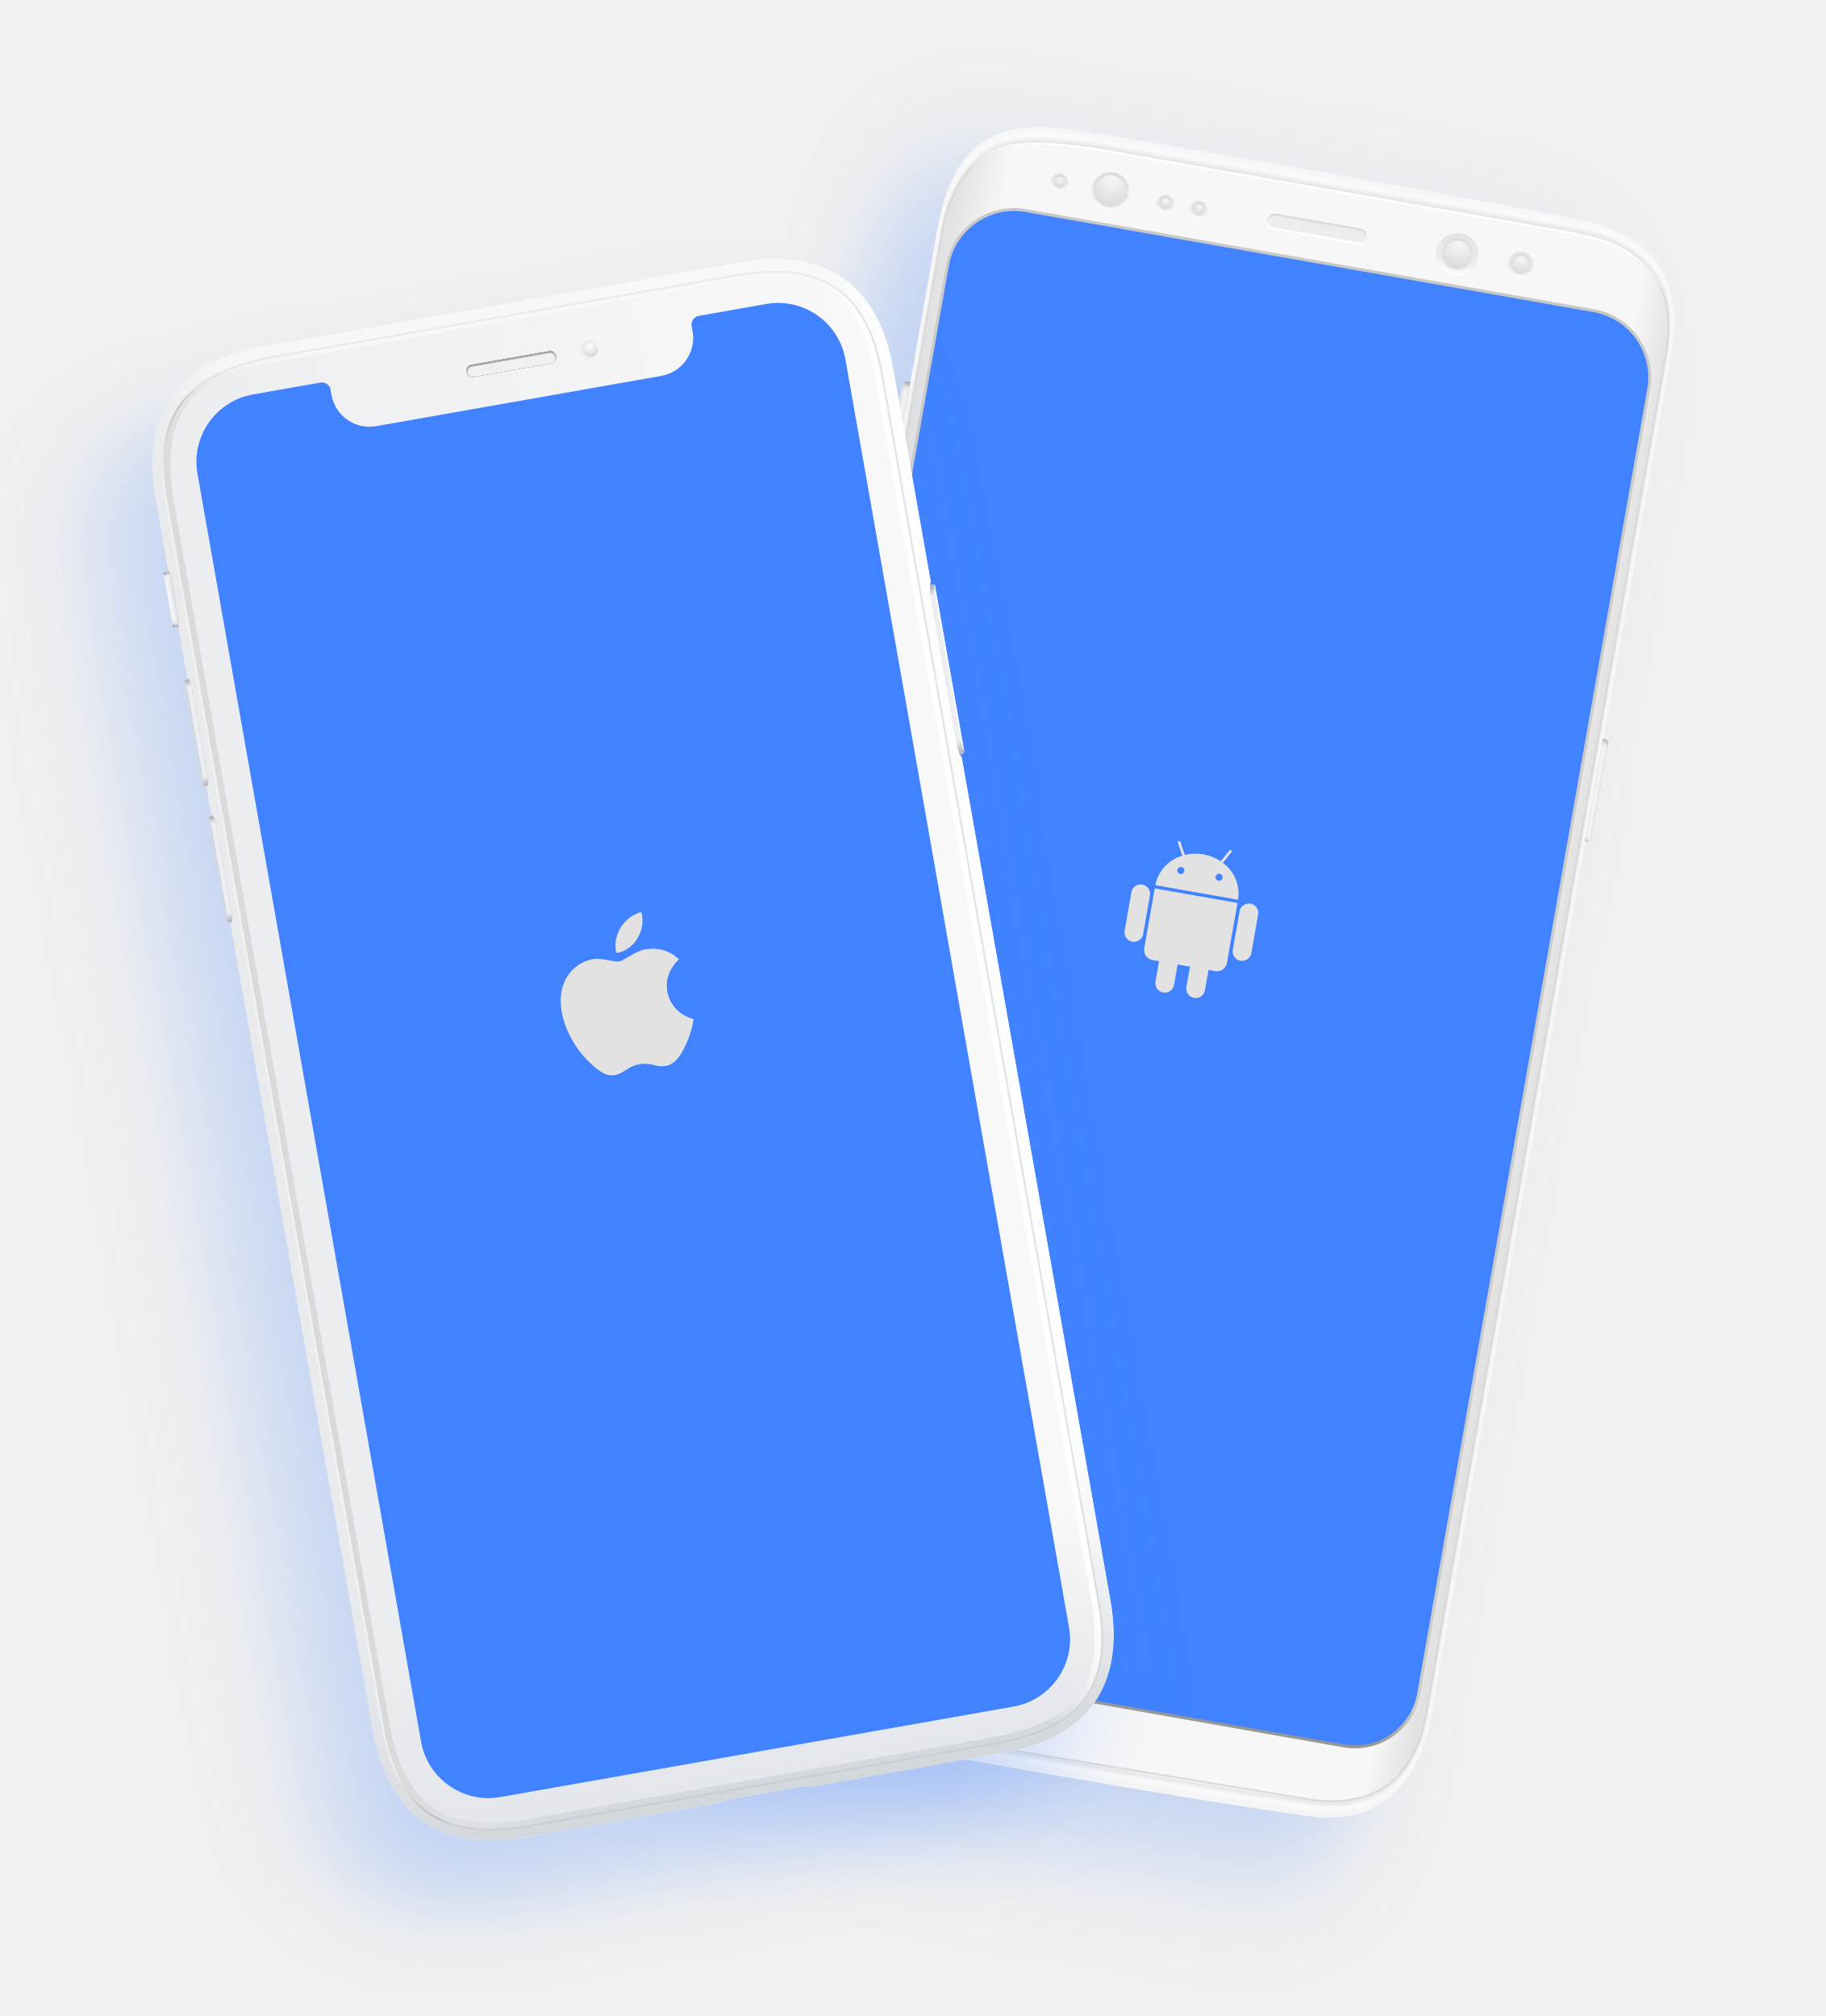
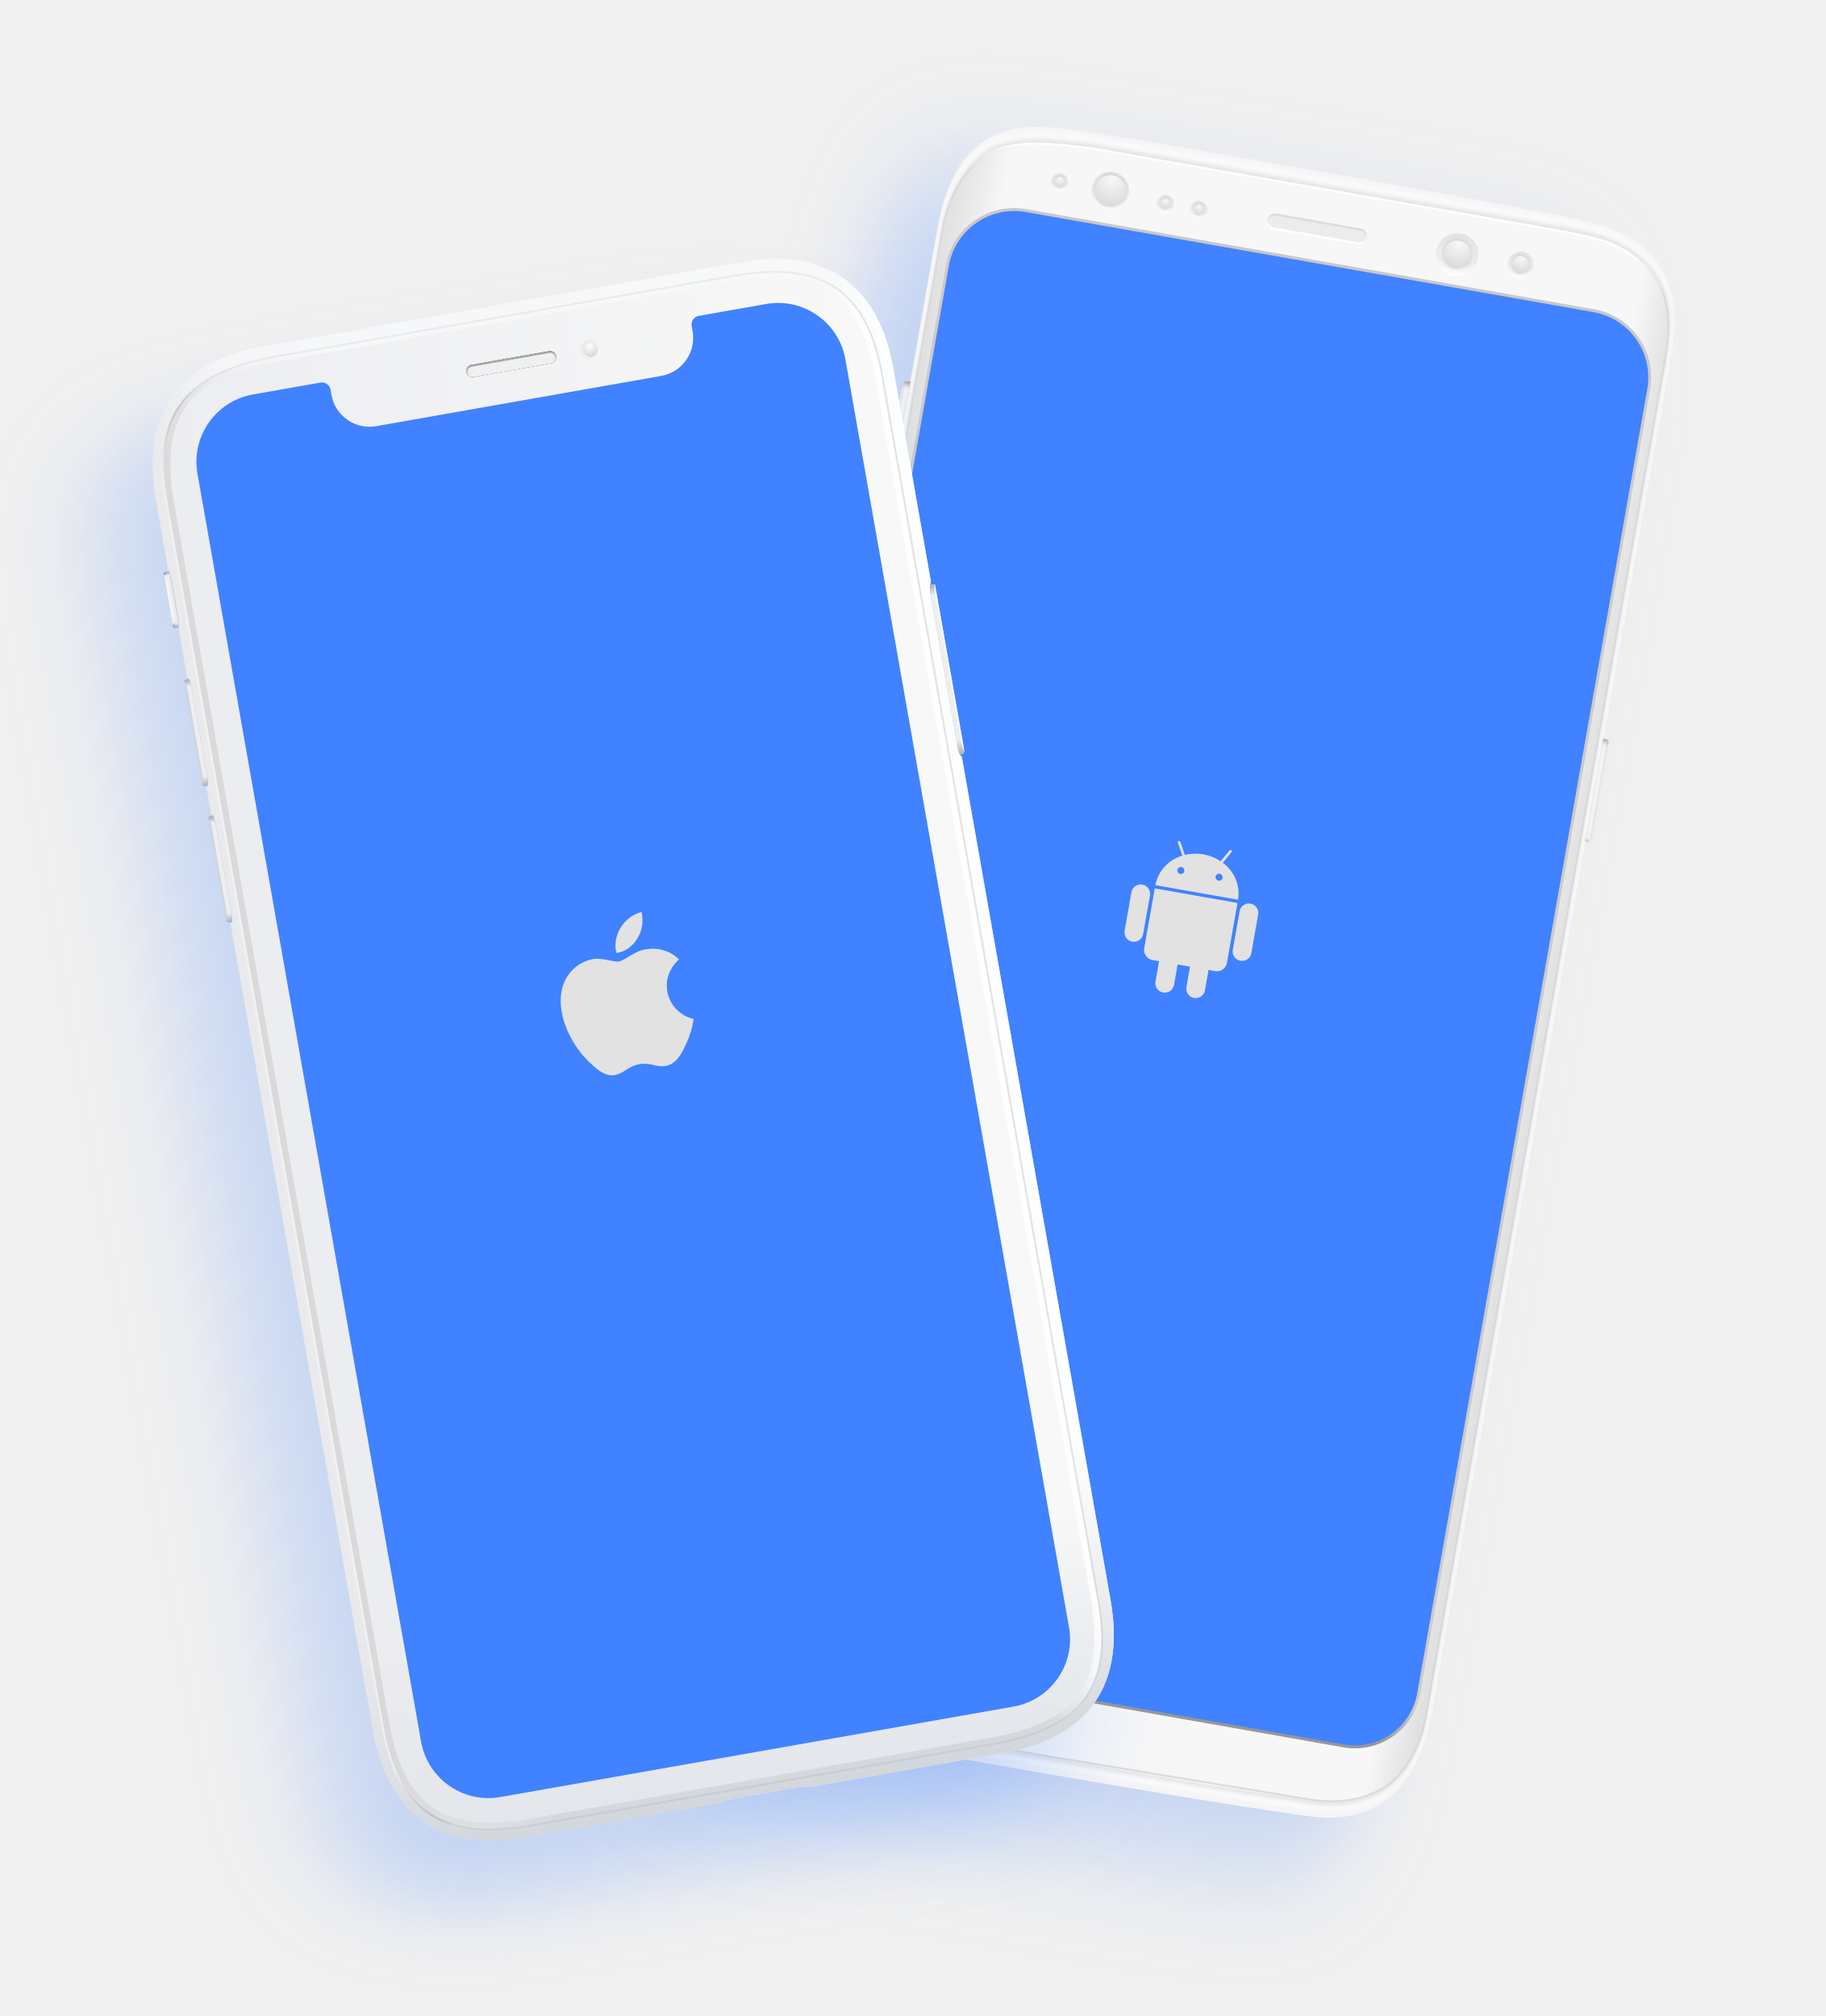
<svg xmlns="http://www.w3.org/2000/svg" xmlns:xlink="http://www.w3.org/1999/xlink" width="468" height="517">
-   <style>.B{fill:#000}.C{fill:#fff}.D{mask:url(#AI)}.E{mask:url(#AM)}.F{fill:#f5f5f5}.G{fill-rule:nonzero}.H{fill-opacity:.5}.I{fill:#f0f0f0}.J{stroke-width:.5}.K{fill:url(#Z)}.L{fill:url(#b)}.M{stroke-linejoin:square}</style>
+   <style>.B{fill:#000}.C{fill:#fff}.D{fill:#f5f5f5}.E{fill-rule:nonzero}.F{fill-opacity:.5}.G{fill:#f0f0f0}.H{stroke-width:.5}.I{fill:url(#Z)}.J{fill:url(#b)}.K{stroke-linejoin:square}</style>
  <defs>
-     <path d="M164.805.755c19.696.702 28.032 11.702 28.032 30.21l-.001 99.737.38.001c.668 0 1.137.563 1.137 1.13v24.56c0 .675-.55 1.13-1.137 1.13h-.38l.001 227.596c0 18.883-9.095 30.015-25.76 30.8-23.854 1.11-116.47 1.52-139.803.176-16.284-.938-25.38-11.324-25.38-28.322v-206.82h-.757c-.522 0-1.137-.372-1.137-1.13v-24.56c0-.717.596-1.13 1.137-1.13h.757V129.57h-.757c-.418 0-1.137-.323-1.137-1.135V72.53c0-.723.624-1.135 1.137-1.135h.757V31.72C1.894 9.06 12.504 1.435 28.41.755c23.36-.998 113.776-.806 136.394 0z" id="A" />
-     <filter x="-30.9%" y="-7.2%" width="146.3%" height="121.6%" id="B">
+     <path d="M8.894 37.72c0-22.66 10.61-30.287 26.517-30.966 23.36-.998 113.776-.806 136.394 0 19.696.702 28.032 11.702 28.032 30.21V391.12c0 18.883-9.095 30.015-25.76 30.8-23.854 1.11-116.47 1.52-139.803.176-16.284-.938-25.38-11.324-25.38-28.322V37.72z" id="A" />
+     <filter x="-31.4%" y="-7.2%" width="147.1%" height="121.6%" id="B">
      <feOffset dx="-15" dy="15" in="SourceAlpha" />
      <feGaussianBlur stdDeviation="12.5" />
      <feColorMatrix values="0 0 0 0 0.251 0 0 0 0 0.51 0 0 0 0 1 0 0 0 0.25 0" />
    </filter>
    <linearGradient x1="50%" y1="100%" x2="50%" y2="0%" id="C">
      <stop stop-opacity=".3" offset="0%" />
      <stop stop-opacity=".2" offset="1.952%" />
      <stop stop-opacity="0" offset="4.409%" />
      <stop stop-color="#939393" stop-opacity="0" offset="96.307%" />
      <stop stop-opacity=".2" offset="99.015%" />
      <stop stop-opacity=".3" offset="100%" />
    </linearGradient>
    <path d="M1.004 0h.815c.104 0 .19.085.19.19v26.443c0 .104-.085.19-.19.19h-.815C.45 26.82 0 26.37 0 25.817V1.004C0 .45.45 0 1.004 0z" id="D" />
    <path d="M1.004 0h.815c.104 0 .19.085.19.19v57.796c0 .104-.085.19-.19.19h-.815C.45 58.174 0 57.725 0 57.17V1.004C0 .45.45 0 1.004 0z" id="E" />
    <path d="M0 1c0-.558.446-1 1.004-1h1.004v58.174H1.004c-.554 0-1.004-.45-1.004-1V1z" id="F" />
    <filter x="-49.8%" y="-1.7%" width="199.6%" height="103.4%" id="G">
      <feGaussianBlur stdDeviation=".5" in="SourceAlpha" />
      <feOffset dy="1" />
      <feComposite in2="SourceAlpha" operator="arithmetic" k2="-1" k3="1" />
      <feColorMatrix values="0 0 0 0 0 0 0 0 0 0 0 0 0 0 0 0 0 0 0.201 0" />
    </filter>
    <path d="M1.042 0a.85.85 0 0 1 .852.85v25.12a.85.85 0 0 1-.852.85H.38a.19.19 0 0 1-.189-.189V.19A.19.19 0 0 1 .379 0h.663z" id="H" />
    <path d="M1.894.885v25.05a.89.89 0 0 1-.89.885h-.9V0h.9c.495 0 .9.396.9.885z" id="I" />
    <filter x="-56.2%" y="-3.7%" width="212.3%" height="107.5%" id="J">
      <feGaussianBlur stdDeviation=".5" in="SourceAlpha" />
      <feOffset dy="1" />
      <feComposite in2="SourceAlpha" operator="arithmetic" k2="-1" k3="1" />
      <feColorMatrix values="0 0 0 0 0 0 0 0 0 0 0 0 0 0 0 0 0 0 0.201 0" />
    </filter>
    <linearGradient x1="3.061617e-15%" y1="50%" x2="100%" y2="50%" id="K">
      <stop stop-color="#e2e2e2" offset="0%" />
      <stop stop-color="#f7f7f7" offset="6.768%" />
      <stop stop-color="#f7f7f7" offset="94.29%" />
      <stop stop-color="#e1e1e1" offset="100%" />
    </linearGradient>
    <linearGradient x1="50%" y1="0%" x2="50%" y2="100%" id="L">
      <stop stop-color="#fff" offset="0%" />
      <stop stop-color="#dadada" offset="2.302%" />
      <stop stop-color="#d8d8d8" offset="95.522%" />
      <stop stop-color="#dbdbdb" offset="100%" />
    </linearGradient>
-     <path d="M3.03 30.965c0-8.028 3.094-17.064 9.12-21.46s17.272-4.986 25.354-5.35h123.134c8.887.257 14.262.314 21.223 4.825s9.84 11.195 9.84 22.74v354.526c0 7.193-2.697 15.32-7.62 19.48s-10.96 5.98-17.762 6.196c-23.678.755-45.802.755-69.27.755-23.258 0-45.308.807-68.638-.755-6.695-.448-13.574-1.746-18.215-6.196S3.03 394.677 3.03 387.38V30.965z" id="M" />
+     <path d="M10.03 36.965c0-8.028 3.094-17.064 9.12-21.46s17.272-4.986 25.354-5.35h123.134c8.887.257 14.262.314 21.223 4.825s9.84 11.195 9.84 22.74v354.526c0 7.193-2.697 15.32-7.62 19.48s-10.96 5.98-17.762 6.196c-23.678.755-45.802.755-69.27.755-23.258 0-45.308.807-68.638-.755-6.695-.448-13.574-1.746-18.215-6.196s-7.165-11.05-7.165-18.348V36.965z" id="M" />
    <filter x="-2.7%" y="-1.7%" width="105.3%" height="103.2%" id="N">
      <feOffset dy="2" in="SourceAlpha" />
      <feGaussianBlur stdDeviation=".5" />
      <feComposite in2="SourceAlpha" operator="out" />
      <feColorMatrix values="0 0 0 0 1 0 0 0 0 1 0 0 0 0 1 0 0 0 1 0" result="C" />
      <feOffset dy="-2" in="SourceAlpha" />
      <feGaussianBlur stdDeviation="1" />
      <feComposite in2="SourceAlpha" operator="out" />
      <feColorMatrix values="0 0 0 0 1 0 0 0 0 1 0 0 0 0 1 0 0 0 1 0" result="F" />
      <feMorphology radius="0.5" operator="dilate" in="SourceAlpha" />
      <feOffset />
      <feComposite in2="SourceAlpha" operator="out" />
      <feColorMatrix values="0 0 0 0 1 0 0 0 0 1 0 0 0 0 1 0 0 0 0.5 0" result="I" />
      <feOffset dy="1" in="SourceAlpha" />
      <feGaussianBlur stdDeviation=".5" />
      <feComposite in2="SourceAlpha" operator="out" />
      <feColorMatrix values="0 0 0 0 0 0 0 0 0 0 0 0 0 0 0 0 0 0 0.097 0" result="L" />
      <feOffset dy="-1" in="SourceAlpha" />
      <feGaussianBlur stdDeviation=".5" />
      <feComposite in2="SourceAlpha" operator="out" />
      <feColorMatrix values="0 0 0 0 0 0 0 0 0 0 0 0 0 0 0 0 0 0 0.103 0" result="O" />
      <feMerge>
        <feMergeNode in="C" />
        <feMergeNode in="F" />
        <feMergeNode in="I" />
        <feMergeNode in="L" />
        <feMergeNode in="O" />
      </feMerge>
    </filter>
    <linearGradient x1="50%" y1="100%" x2="50%" y2="0%" id="O">
      <stop stop-color="#fff" offset="0%" />
      <stop stop-color="#ececec" offset="37.19%" />
      <stop stop-color="#e3e3e3" offset="100%" />
    </linearGradient>
    <ellipse id="P" cx="3.372" cy="3.361" rx="3.372" ry="3.361" />
    <filter x="0.0%" y="0.0%" width="100.0%" height="100.0%" id="Q">
      <feOffset in="SourceAlpha" />
      <feColorMatrix values="0 0 0 0 1 0 0 0 0 1 0 0 0 0 1 0 0 0 1 0" />
    </filter>
    <radialGradient cx="50%" cy="13.456%" fx="50%" fy="13.456%" r="82.613%" gradientTransform="translate(0.5,0.134558),scale(0.996839,1),rotate(90),translate(-0.5,-0.134558)" id="R">
      <stop stop-color="#f7f7f7" offset="0%" />
      <stop stop-color="#dbdbdb" offset="100%" />
    </radialGradient>
    <path d="M3.372 5.607a2.25 2.25 0 0 1-2.253-2.245 2.25 2.25 0 0 1 2.253-2.245 2.25 2.25 0 0 1 2.253 2.245 2.25 2.25 0 0 1-2.253 2.245z" id="S" />
    <filter x="-33.3%" y="-33.4%" width="166.6%" height="166.8%" id="T">
      <feOffset in="SourceAlpha" />
      <feGaussianBlur stdDeviation=".5" />
      <feColorMatrix values="0 0 0 0 0 0 0 0 0 0 0 0 0 0 0 0 0 0 0.153 0" />
    </filter>
    <path d="M5.493 10.955C2.46 10.955 0 8.503 0 5.477S2.46 0 5.493 0s5.493 2.452 5.493 5.477-2.46 5.477-5.493 5.477z" id="U" />
    <radialGradient cx="50%" cy="13.456%" fx="50%" fy="13.456%" r="82.613%" gradientTransform="translate(0.5,0.134558),scale(0.997097,1),rotate(90),translate(-0.5,-0.134558)" id="V">
      <stop stop-color="#f7f7f7" offset="0%" />
      <stop stop-color="#dbdbdb" offset="100%" />
    </radialGradient>
    <path d="M5.493 9.066c-1.988 0-3.6-1.607-3.6-3.59s1.61-3.59 3.6-3.59 3.6 1.607 3.6 3.59-1.61 3.59-3.6 3.59z" id="W" />
    <filter x="-20.8%" y="-20.9%" width="141.7%" height="141.8%" id="X">
      <feOffset in="SourceAlpha" />
      <feGaussianBlur stdDeviation=".5" />
      <feColorMatrix values="0 0 0 0 0 0 0 0 0 0 0 0 0 0 0 0 0 0 0.153 0" />
    </filter>
    <linearGradient x1="50%" y1="0%" x2="50%" y2="100%" id="Y">
      <stop stop-color="#dcdbdb" offset="0%" />
      <stop stop-color="#fff" offset="100%" />
    </linearGradient>
    <linearGradient x1="50%" y1="100%" x2="50%" y2="0%" id="Z">
      <stop stop-color="#fff" offset="0%" />
      <stop stop-color="#ececec" offset="37.19%" />
      <stop stop-color="#e3e3e3" offset="100%" />
    </linearGradient>
    <path d="M2.273 4.533a2.27 2.27 0 0 0 2.273-2.267A2.27 2.27 0 0 0 2.273 0 2.27 2.27 0 0 0 0 2.267a2.27 2.27 0 0 0 2.273 2.267z" id="a" />
    <radialGradient cx="50%" cy="13.456%" fx="50%" fy="13.456%" r="82.613%" gradientTransform="translate(0.5,0.134558),scale(0.997097,1),rotate(90),translate(-0.5,-0.134558)" id="b">
      <stop stop-color="#f7f7f7" offset="0%" />
      <stop stop-color="#dbdbdb" offset="100%" />
    </radialGradient>
    <path d="M2.273 3.59c.732 0 1.326-.592 1.326-1.322S3.005.944 2.273.944.947 1.536.947 2.267 1.54 3.59 2.273 3.59z" id="c" />
    <filter x="-56.6%" y="-56.7%" width="213.1%" height="213.5%" id="d">
      <feOffset in="SourceAlpha" />
      <feGaussianBlur stdDeviation=".5" />
      <feColorMatrix values="0 0 0 0 0 0 0 0 0 0 0 0 0 0 0 0 0 0 0.153 0" />
    </filter>
    <ellipse id="e" cx="4.87" cy="4.855" rx="4.87" ry="4.855" />
    <path d="M4.87 8.9C2.63 8.9.812 7.1.812 4.855S2.63.81 4.87.81s4.06 1.81 4.06 4.046S7.112 8.9 4.87 8.9z" id="f" />
    <filter x="-18.5%" y="-18.5%" width="137.0%" height="137.1%" id="g">
      <feOffset in="SourceAlpha" />
      <feGaussianBlur stdDeviation=".5" />
      <feColorMatrix values="0 0 0 0 0 0 0 0 0 0 0 0 0 0 0 0 0 0 0.153 0" />
    </filter>
    <linearGradient x1="50%" y1="0%" x2="50%" y2="100%" id="h">
      <stop stop-color="#c8c8c8" offset="0%" />
      <stop stop-color="#cbcbcb" offset="5.683%" />
      <stop stop-color="#cbcbcb" offset="97.139%" />
      <stop stop-color="#979797" offset="100%" />
    </linearGradient>
    <linearGradient x1="3.061617e-15%" y1="50%" x2="100%" y2="50%" id="i">
      <stop stop-color="#cfd3d8" offset="0%" />
      <stop stop-color="#ecedf0" offset="12.576%" />
      <stop stop-color="#f0f1f2" offset="93.342%" />
      <stop stop-color="#fbfeff" offset="100%" />
    </linearGradient>
-     <path d="M159.696 0c22.01 0 33.757 11.737 33.757 33.738v55.44c-.1.117-.208.318-.283.578l-.02-.004c1.05.256 1.203.18 1.203.18v43.778s-.317.478-1.16.606c.07.228.16.405.26.512v219.618c0 21.996-11.747 33.738-33.757 33.738h-50.764c-.47-.25-1.32-.424-2.308-.447l-18.22-.003c-1.083 0-2.028.18-2.533.45H35.107c-22 0-33.757-11.74-33.757-33.736V144.325c.085-.05.162-.135.227-.254-.575-.197-.95-.352-1.127-.465V116.47a10.85 10.85 0 0 1 1.192-.24l.012.016c-.08-.205-.183-.32-.303-.376v-7.08c.085-.052.163-.136.228-.256-.693-.128-1.068-.283-1.128-.464V80.935c.433-.137.835-.236 1.205-.296l-.032.005c-.074-.163-.168-.258-.273-.308v-12.62c.06-.128.11-.312.15-.536l-1.05-.002-.45-.5v-13.64l.42-.42 1.01-.001c-.025-.084-.05-.16-.08-.222V33.738C1.35 11.737 13.098 0 35.107 0h124.59z" id="j" />
-     <filter x="-30.9%" y="-7.7%" width="146.3%" height="123.2%" id="k">
+     <linearGradient x1="50%" y1="80.194%" x2="50%" y2="100%" id="j">
+       <stop stop-color="#fff" stop-opacity=".5" offset="0%" />
+       <stop stop-color="#d0d5da" offset="100%" />
+     </linearGradient>
+     <path d="M159.696 0c22.01 0 33.757 11.737 33.757 33.738v55.44c-.216.23-.38.78-.433 1.46h-.017v42.057l.114 1.35c.08.36.198.638.336.785v219.618c0 21.996-11.747 33.738-33.757 33.738h-50.764c-.47-.25-1.32-.424-2.308-.447l-18.22-.003c-1.082 0-2.027.18-2.533.45H35.107c-22 0-33.757-11.74-33.757-33.736V144.325c.262-.16.45-.628.45-1.502l-.017-25.887c-.05-.674-.217-.964-.432-1.066v-7.08c.262-.16.45-.628.45-1.502L1.783 81.4c-.05-.674-.217-.964-.432-1.066V67.714c.307-.658.315-2.748.45-4.29v-6.2c-.005-.686-.048-3.928-.45-4.818V33.738C1.35 11.737 13.098 0 35.107 0h124.59z" id="k" />
+     <filter x="-31.2%" y="-7.7%" width="146.8%" height="123.2%" id="l">
      <feOffset dx="-15" dy="15" in="SourceAlpha" />
      <feGaussianBlur stdDeviation="12.5" />
-       <feComposite in2="SourceAlpha" operator="out" />
      <feColorMatrix values="0 0 0 0 0.251 0 0 0 0 0.51 0 0 0 0 1 0 0 0 0.25 0" />
    </filter>
-     <linearGradient x1="50%" y1="80.194%" x2="50%" y2="100%" id="l">
-       <stop stop-color="#fff" stop-opacity=".5" offset="0%" />
-       <stop stop-color="#d0d5da" offset="100%" />
-     </linearGradient>
-     <path d="M159.696 0c22.01 0 33.757 11.737 33.757 33.738v55.44c-.216.23-.38.78-.433 1.46h-.017v42.057l.114 1.35c.08.36.198.638.336.785v219.618c0 21.996-11.747 33.738-33.757 33.738h-50.764c-.47-.25-1.32-.424-2.308-.447l-18.22-.003c-1.082 0-2.027.18-2.533.45H35.107c-22 0-33.757-11.74-33.757-33.736V144.325c.262-.16.45-.628.45-1.502l-.017-25.887c-.05-.674-.217-.964-.432-1.066v-7.08c.262-.16.45-.628.45-1.502L1.783 81.4c-.05-.674-.217-.964-.432-1.066V67.714c.307-.658.315-2.748.45-4.29v-6.2c-.005-.686-.048-3.928-.45-4.818V33.738C1.35 11.737 13.098 0 35.107 0h124.59z" id="m" />
-     <linearGradient x1="3.061617e-15%" y1="50%" x2="100%" y2="50%" id="n">
+     <linearGradient x1="3.061617e-15%" y1="50%" x2="100%" y2="50%" id="m">
      <stop stop-color="#d9d9d9" offset="0%" />
      <stop stop-color="#edf1f4" stop-opacity="0" offset="20.422%" />
      <stop stop-color="#eef1f4" stop-opacity="0" offset="90.348%" />
      <stop stop-color="#fff" offset="100%" />
    </linearGradient>
-     <linearGradient x1="3.061617e-15%" y1="50%" x2="100%" y2="50%" id="o">
+     <linearGradient x1="3.061617e-15%" y1="50%" x2="100%" y2="50%" id="n">
      <stop stop-color="#fff" stop-opacity=".5" offset="0%" />
      <stop stop-opacity=".05" offset="6.577%" />
      <stop stop-opacity=".05" offset="94.92%" />
      <stop stop-opacity=".1" offset="100%" />
    </linearGradient>
-     <linearGradient x1="1.41638472e-14%" y1="50%" x2="100%" y2="50%" id="p">
+     <linearGradient x1="1.41638472e-14%" y1="50%" x2="100%" y2="50%" id="o">
      <stop stop-color="#ecedf0" offset="0%" />
      <stop stop-color="#f8f8f8" offset="100%" />
    </linearGradient>
-     <linearGradient x1="50%" y1="85.558%" x2="50%" y2="100%" id="q">
+     <linearGradient x1="50%" y1="85.558%" x2="50%" y2="100%" id="p">
      <stop stop-color="#e3e6eb" stop-opacity="0" offset="0%" />
      <stop stop-color="#e3e6eb" offset="100%" />
    </linearGradient>
-     <path d="M157.678 4.498c22.293 0 30.826 8.99 30.826 31.315V352.82c0 22.32-8.532 30.865-31.726 30.865H37.125c-21.844 0-31.276-8.546-31.276-30.415V35.813c0-22.324 8.983-31.315 31.276-31.315h120.553z" id="r" />
-     <linearGradient x1="50%" y1="1.699%" x2="50%" y2="98.563%" id="s">
+     <path d="M157.678 4.498c22.293 0 30.826 8.99 30.826 31.315V352.82c0 22.32-8.532 30.865-31.726 30.865H37.125c-21.844 0-31.276-8.546-31.276-30.415V35.813c0-22.324 8.983-31.315 31.276-31.315h120.553z" id="q" />
+     <linearGradient x1="50%" y1="1.699%" x2="50%" y2="98.563%" id="r">
      <stop stop-color="#b1b8c2" offset="0%" />
      <stop stop-color="#eceef1" offset="5.164%" />
      <stop stop-color="#edeef1" offset="92.073%" />
      <stop stop-color="#b1b8c2" offset="100%" />
    </linearGradient>
-     <path d="M.225 2.938C.257 1.622.464.624.596.24 1.645.495 1.8.42 1.8.42v43.778s-.328.494-1.203.612c-.12-.14-.292-.53-.37-2.47v-39.4z" id="t" />
-     <filter x="-0.0%" y="0.0%" width="100.0%" height="100.0%" id="u">
+     <path d="M.225 2.938C.257 1.622.464.624.596.24 1.645.495 1.8.42 1.8.42v43.778s-.328.494-1.203.612c-.12-.14-.292-.53-.37-2.47v-39.4z" id="s" />
+     <filter x="-0.0%" y="0.0%" width="100.0%" height="100.0%" id="t">
      <feOffset in="SourceAlpha" />
      <feColorMatrix values="0 0 0 0 0 0 0 0 0 0 0 0 0 0 0 0 0 0 0.3 0" />
    </filter>
-     <path d="M1.575 2.938c-.032-1.316 0-2.247-.383-2.76A10.85 10.85 0 0 0 0 .419v27.135c.184.118.58.28 1.192.487.233-.352.304-.404.383-2.346V2.938z" id="v" />
-     <filter x="0.0%" y="0.0%" width="100.0%" height="100.0%" id="w">
+     <path d="M1.575 2.938c-.032-1.316 0-2.247-.383-2.76A10.85 10.85 0 0 0 0 .419v27.135c.184.118.58.28 1.192.487.233-.352.304-.404.383-2.346V2.938z" id="u" />
+     <filter x="0.0%" y="0.0%" width="100.0%" height="100.0%" id="v">
      <feOffset in="SourceAlpha" />
      <feColorMatrix values="0 0 0 0 0 0 0 0 0 0 0 0 0 0 0 0 0 0 0.3 0" />
    </filter>
-     <path d="M1.575 2.938c-.032-1.316-.15-2.64-.37-2.815C.835.184.433.282 0 .42v27.135c.06.183.443.34 1.148.468.248-.294.426-.7.426-2.327V2.938z" id="x" />
-     <linearGradient x1="3.061617e-15%" y1="50%" x2="100%" y2="50%" id="y">
+     <path d="M1.575 2.938c-.032-1.316-.15-2.64-.37-2.815C.835.184.433.282 0 .42v27.135c.06.183.443.34 1.148.468.248-.294.426-.7.426-2.327V2.938z" id="w" />
+     <linearGradient x1="3.061617e-15%" y1="50%" x2="100%" y2="50%" id="x">
      <stop stop-color="#d0d5da" stop-opacity="0" offset="0%" />
      <stop stop-color="#d0d4d9" stop-opacity="0" offset="68.42%" />
      <stop stop-color="#d0d4d9" offset="100%" />
    </linearGradient>
-     <path d="M1.8 1.8C1.8.724 1.527 0 1.527 0H.42L0 .42v13.64l.45.5 1.078.003s.272-1.146.272-2.408V1.8z" id="z" />
-     <linearGradient x1="50%" y1="8.515%" x2="50%" y2="91.923%" id="AA">
+     <path d="M1.8 1.8C1.8.724 1.527 0 1.527 0H.42L0 .42v13.64l.45.5 1.078.003s.272-1.146.272-2.408V1.8z" id="y" />
+     <linearGradient x1="50%" y1="8.515%" x2="50%" y2="91.923%" id="z">
      <stop stop-color="#111" offset="0%" />
      <stop stop-color="#fefefe" offset="15.353%" />
      <stop stop-color="#fefefe" offset="83.104%" />
      <stop stop-color="#1d1d1d" offset="100%" />
    </linearGradient>
-     <linearGradient x1="50%" y1="100%" x2="50%" y2="0%" id="AB">
+     <linearGradient x1="50%" y1="100%" x2="50%" y2="0%" id="AA">
      <stop stop-color="#fff" stop-opacity=".2" offset="0%" />
      <stop stop-opacity=".3" offset="100%" />
    </linearGradient>
-     <path d="M0 1.574c0 .87.705 1.574 1.574 1.574H21.82c.87 0 1.574-.705 1.574-1.574S22.69 0 21.82 0H1.574C.705 0 0 .705 0 1.574z" id="AC" />
-     <filter x="0.0%" y="0.0%" width="100.0%" height="100.0%" id="AD">
+     <path d="M0 1.574c0 .87.705 1.574 1.574 1.574H21.82c.87 0 1.574-.705 1.574-1.574S22.69 0 21.82 0H1.574C.705 0 0 .705 0 1.574z" id="AB" />
+     <filter x="0.0%" y="0.0%" width="100.0%" height="100.0%" id="AC">
      <feOffset in="SourceAlpha" />
      <feComposite in2="SourceAlpha" operator="out" />
      <feColorMatrix values="0 0 0 0 1 0 0 0 0 1 0 0 0 0 1 0 0 0 0.5 0" result="B" />
      <feOffset in="SourceAlpha" />
      <feComposite in2="SourceAlpha" operator="out" />
      <feColorMatrix values="0 0 0 0 0 0 0 0 0 0 0 0 0 0 0 0 0 0 1 0" result="D" />
      <feMerge>
        <feMergeNode in="B" />
        <feMergeNode in="D" />
      </feMerge>
    </filter>
-     <linearGradient x1="29.811%" y1="100%" x2="66.034%" y2="11.545%" id="AE">
+     <linearGradient x1="29.811%" y1="100%" x2="66.034%" y2="11.545%" id="AD">
      <stop stop-color="#f5f9fc" offset="0%" />
      <stop stop-color="#eaeaea" offset="100%" />
    </linearGradient>
-     <radialGradient cx="75%" cy="37.5%" fx="75%" fy="37.5%" r="67.497%" gradientTransform="translate(0.75,0.375),scale(1,0.999841),rotate(90),translate(-0.75,-0.375)" id="AF">
+     <radialGradient cx="75%" cy="37.5%" fx="75%" fy="37.5%" r="67.497%" gradientTransform="translate(0.75,0.375),scale(1,0.999841),rotate(90),translate(-0.75,-0.375)" id="AE">
      <stop stop-color="#fff" offset="0%" />
      <stop stop-color="#dbdbdc" offset="100%" />
    </radialGradient>
-     <circle id="AG" cx="3.599" cy="3.374" r="1.799" />
-     <path id="AH" d="M-.798-.45S.3-.592.45 2.7v21.516c0 3.718-1.08 3.917-1.248 4.123l-.102-.65c.624-.928.726-2.06.726-3.825V4.482c0-2.105-.45-4.148-.624-4.14V-.45z" />
+     <circle id="AF" cx="3.599" cy="3.374" r="1.799" />
+     <path id="AG" d="M-.798-.45S.3-.592.45 2.7v21.516c0 3.718-1.08 3.917-1.248 4.123l-.102-.65c.624-.928.726-2.06.726-3.825V4.482c0-2.105-.45-4.148-.624-4.14V-.45z" />
  </defs>
-   <g transform="translate(32 27)" fill="none" fill-rule="evenodd">
-     <g transform="matrix(.984808 .173648 -.173648 .984808 211.9574 .236886)">
-       <mask id="AI" class="C">
-         <use xlink:href="#A" />
-       </mask>
+   <g transform="translate(32 20)" fill="none" fill-rule="evenodd">
+     <g transform="matrix(.984808 .173648 -.173648 .984808 206.1056 .112503)">
      <use filter="url(#B)" xlink:href="#A" class="B" />
-       <use xlink:href="#A" class="F" />
-       <g class="D">
-         <g transform="translate(0 71.396)">
-           <g transform="translate(0 82.729)">
-             <mask id="AJ" class="C">
-               <use xlink:href="#D" />
-             </mask>
-             <use xlink:href="#D" class="F" />
-             <use fill="url(#C)" xlink:href="#D" class="H" />
-             <rect mask="url(#AJ)" x="-.758" width="1.515" height="26.821" rx=".758" class="I" />
+       <use xlink:href="#A" class="D" />
+       <g transform="translate(7 77.396)">
+         <g transform="translate(0 82.729)">
+           <mask id="AH" class="C">
+             <use xlink:href="#D" />
+           </mask>
+           <use xlink:href="#D" class="D" />
+           <use fill="url(#C)" xlink:href="#D" class="F" />
+           <rect mask="url(#AH)" x="-.758" width="1.515" height="26.821" rx=".758" class="G" />
+         </g>
+         <mask id="AI" class="C">
+           <use xlink:href="#E" />
+         </mask>
+         <use xlink:href="#E" class="D" />
+         <use fill="url(#C)" xlink:href="#E" class="F" />
+         <rect mask="url(#AI)" x="-.758" width="1.515" height="58.174" rx=".758" class="G" />
+         <g mask="url(#AI)" class="B">
+           <use filter="url(#G)" xlink:href="#F" />
+         </g>
+         <g transform="translate(192.459 59.308)">
+           <mask id="AJ" class="C">
+             <use xlink:href="#H" />
+           </mask>
+           <use xlink:href="#H" class="D" />
+           <use fill="url(#C)" xlink:href="#H" class="F" />
+           <path d="M2.652.752v25.316c0 .413-.34.752-.758.752s-.758-.337-.758-.752V.752c0-.413.34-.752.758-.752s.758.337.758.752z" mask="url(#AJ)" class="G" />
+           <g mask="url(#AJ)" class="B">
+             <use filter="url(#J)" xlink:href="#I" />
          </g>
-           <mask id="AK" class="C">
-             <use xlink:href="#E" />
+         </g>
+       </g>
+       <use filter="url(#N)" xlink:href="#M" class="B" />
+       <path stroke="url(#L)" d="M10.28 36.965V393.38c0 7.283 2.53 13.797 7.088 18.168 4.016 3.85 9.784 5.573 18.06 6.127 10.753.72 21.595.983 35.31.962l15.772-.103 17.54-.104 69.263-.755c7.1-.226 12.943-2.194 17.608-6.137 4.61-3.897 7.53-11.7 7.53-19.3V37.72c0-11.48-2.85-18.076-9.726-22.53-2.097-1.358-4.088-2.337-6.133-3.03-3.553-1.203-6.48-1.5-13.833-1.723l-1.12-.032H44.515c-13.287.596-20.338 1.74-25.218 5.3-5.582 4.073-9.016 12.65-9.016 21.26z" fill="url(#K)" class="H K" />
+       <g transform="translate(154.375 17.333)">
+         <use filter="url(#Q)" xlink:href="#P" class="B" />
+         <use fill="url(#O)" xlink:href="#P" />
+         <g class="E">
+           <use filter="url(#T)" xlink:href="#S" class="B" />
+           <use fill="url(#R)" xlink:href="#S" />
+         </g>
+       </g>
+       <g transform="translate(135.811 15.444)" class="E">
+         <use filter="url(#Q)" xlink:href="#U" class="B" />
+         <use fill="url(#O)" xlink:href="#U" />
+         <use filter="url(#X)" xlink:href="#W" class="B" />
+         <use fill="url(#V)" xlink:href="#W" />
+       </g>
+       <rect x="91.96" y="18.938" width="25.571" height="3.589" rx="1.795" fill="#ececec" stroke="url(#Y)" stroke-width=".567" />
+       <g transform="translate(71.784 18.844)">
+         <use filter="url(#Q)" xlink:href="#a" class="B" />
+         <use xlink:href="#a" class="I" />
+         <use filter="url(#d)" xlink:href="#c" class="B" />
+         <use xlink:href="#c" class="J" />
+       </g>
+       <g transform="translate(63.071 18.844)">
+         <use filter="url(#Q)" xlink:href="#j" class="B" href="#a" />
+         <use xlink:href="#j" class="I" href="#a" />
+         <use filter="url(#d)" xlink:href="#l" class="B" href="#c" />
+         <use xlink:href="#l" class="J" href="#c" />
+       </g>
+       <g transform="translate(46.022 15.444)">
+         <use filter="url(#Q)" xlink:href="#e" class="B" />
+         <use fill="url(#O)" xlink:href="#e" />
+         <g class="E">
+           <use filter="url(#g)" xlink:href="#f" class="B" />
+           <use fill="url(#R)" xlink:href="#f" />
+         </g>
+       </g>
+       <g transform="translate(35.414 18.088)">
+         <use filter="url(#Q)" xlink:href="#t" class="B" href="#a" />
+         <use xlink:href="#t" class="I" href="#a" />
+         <use filter="url(#d)" xlink:href="#v" class="B" href="#c" />
+         <use xlink:href="#v" class="J" href="#c" />
+       </g>
+       <path d="M13.063 46.44c0-9.61 7.78-17.398 17.384-17.398h147.84c9.602 0 17.384 7.787 17.384 17.398v339.565c0 9.192-7.442 16.638-16.636 16.638H29.7a16.64 16.64 0 0 1-16.636-16.638V46.44z" stroke="url(#h)" stroke-width=".756" fill="#4082ff" />
+       <path d="M114.713 194.497v15.597c0 1.436-1.166 2.6-2.604 2.6h-1.73V218c0 1.332-1.08 2.41-2.415 2.41s-2.415-1.08-2.415-2.41v-5.316h-3.215V218c0 1.332-1.08 2.41-2.415 2.41s-2.415-1.08-2.415-2.41v-5.316h-1.73c-1.438 0-2.604-1.164-2.604-2.6v-15.597h21.544zm2.106-.093a2.42 2.42 0 0 1 2.415 0 2.41 2.41 0 0 1 1.207 2.088v10.047c0 1.332-1.08 2.41-2.415 2.41s-2.415-1.08-2.415-2.41v-10.047a2.41 2.41 0 0 1 1.207-2.088zm-26.963-.323c1.334 0 2.415 1.08 2.415 2.41v10.047c0 1.332-1.08 2.41-2.415 2.41s-2.415-1.08-2.415-2.41v-10.047c0-1.332 1.08-2.41 2.415-2.41zm20.776-12.66a.43.43 0 0 1 .163.045c.082.04.142.114.167.202s.01.182-.037.26l-1.705 3.074c3.31 1.623 5.433 4.96 5.493 8.644H93.17c.06-3.686 2.188-7.027 5.507-8.644l-1.705-3.074a.33.33 0 0 1 .13-.461c.164-.088.37-.03.462.13l1.712 3.113a11.59 11.59 0 0 1 9.334 0l1.725-3.113c.058-.11.174-.18.3-.175zm-11.32 6.55c-.34-.14-.73-.065-.99.195a.9.9 0 0 0-.195.987c.142.338.474.557.84.555a.9.9 0 0 0 .898-.897c.003-.367-.217-.698-.555-.84zm9.946 0c-.34-.14-.73-.065-.99.195a.9.9 0 0 0-.195.987c.142.338.474.557.84.555a.9.9 0 0 0 .635-.263c.168-.168.263-.396.263-.634.003-.367-.217-.698-.555-.84z" fill="#e2e2e2" />
+     </g>
+     <g transform="matrix(.984808 -.173648 .173648 .984808 .706674 74.95257)">
+       <use filter="url(#l)" xlink:href="#k" class="B" />
+       <use fill="url(#i)" xlink:href="#k" />
+       <use fill="url(#j)" xlink:href="#k" />
+       <path d="M157.496 3.15c22.3 0 32.808 9.185 32.808 31.486v319.813c0 22.297-10.517 31.037-32.808 31.037H37.307c-22.292 0-33.258-8.74-33.258-31.037V34.635C4.05 12.334 15.017 3.15 37.307 3.15h120.188z" stroke="url(#n)" fill="url(#m)" class="H" />
+       <use fill="url(#o)" xlink:href="#q" />
+       <use fill="url(#p)" xlink:href="#q" />
+       <g transform="translate(192.553 89.512)">
+         <mask id="AK" class="C">
+           <use xlink:href="#s" />
+         </mask>
+         <use filter="url(#t)" xlink:href="#s" class="B" />
+         <use fill="url(#r)" xlink:href="#s" />
+         <path d="M2.598-.45S1.49-.592 1.35 2.7v38.16c0 3.718 1.08 3.917 1.248 4.123l.102-.65c-.624-.928-.726-2.06-.726-3.825V4.482c0-2.105.45-4.148.624-4.14V-.45z" fill="#f7faff" mask="url(#AK)" />
+       </g>
+       <g transform="translate(.45 80.515)">
+         <g transform="translate(0 35.535)">
+           <mask id="AL" class="C">
+             <use xlink:href="#u" />
          </mask>
-           <use xlink:href="#E" class="F" />
-           <use fill="url(#C)" xlink:href="#E" class="H" />
-           <rect mask="url(#AK)" x="-.758" width="1.515" height="58.174" rx=".758" class="I" />
-           <g mask="url(#AK)" class="B">
-             <use filter="url(#G)" xlink:href="#F" />
-           </g>
-           <g transform="translate(192.459 59.308)">
-             <mask id="AL" class="C">
-               <use xlink:href="#H" />
-             </mask>
-             <use xlink:href="#H" class="F" />
-             <use fill="url(#C)" xlink:href="#H" class="H" />
-             <path d="M2.652.752v25.316c0 .413-.34.752-.758.752s-.758-.337-.758-.752V.752c0-.413.34-.752.758-.752s.758.337.758.752z" mask="url(#AL)" class="I" />
-             <g mask="url(#AL)" class="B">
-               <use filter="url(#J)" xlink:href="#I" />
-             </g>
-           </g>
-         </g>
-         <use filter="url(#N)" xlink:href="#M" class="B" />
-         <path stroke="url(#L)" d="M3.28 30.965V387.38c0 7.283 2.53 13.797 7.088 18.168 4.016 3.85 9.784 5.573 18.06 6.127 10.753.72 21.595.983 35.31.962l15.772-.103 17.54-.104 69.263-.755c7.1-.226 12.943-2.194 17.608-6.137 4.61-3.897 7.53-11.7 7.53-19.3V31.72c0-11.48-2.85-18.076-9.726-22.53-2.097-1.358-4.088-2.337-6.133-3.03-3.553-1.203-6.48-1.5-13.833-1.723l-1.12-.032H37.515c-13.287.596-20.338 1.74-25.218 5.3-5.582 4.073-9.016 12.65-9.016 21.26z" fill="url(#K)" class="J M" />
-         <g transform="translate(147.375 11.333)">
-           <use filter="url(#Q)" xlink:href="#P" class="B" />
-           <use fill="url(#O)" xlink:href="#P" />
-           <g class="G">
-             <use filter="url(#T)" xlink:href="#S" class="B" />
-             <use fill="url(#R)" xlink:href="#S" />
-           </g>
-         </g>
-         <g class="G">
-           <g transform="translate(128.811 9.444)">
-             <use filter="url(#Q)" xlink:href="#U" class="B" />
-             <use fill="url(#O)" xlink:href="#U" />
-             <use filter="url(#X)" xlink:href="#W" class="B" />
-             <use fill="url(#V)" xlink:href="#W" />
-           </g>
-         </g>
-       </g>
-       <g fill="#ececec" stroke="url(#Y)" class="D">
-         <rect x="84.96" y="12.938" width="25.571" height="3.589" rx="1.795" stroke-width=".567" />
-       </g>
-       <g class="D">
-         <g transform="translate(64.784 12.844)">
-           <use filter="url(#Q)" xlink:href="#a" class="B" />
-           <use xlink:href="#a" class="K" />
-           <use filter="url(#d)" xlink:href="#c" class="B" />
-           <use xlink:href="#c" class="L" />
-         </g>
-         <g transform="translate(56.071 12.844)">
-           <use filter="url(#Q)" xlink:href="#j" class="B" href="#a" />
-           <use xlink:href="#j" class="K" href="#a" />
-           <use filter="url(#d)" xlink:href="#l" class="B" href="#c" />
-           <use xlink:href="#l" class="L" href="#c" />
-         </g>
-         <g transform="translate(39.022 9.444)">
-           <use filter="url(#Q)" xlink:href="#e" class="B" />
-           <use fill="url(#O)" xlink:href="#e" />
-           <g class="G">
-             <use filter="url(#g)" xlink:href="#f" class="B" />
-             <use fill="url(#R)" xlink:href="#f" />
-           </g>
-         </g>
-         <g transform="translate(28.414 12.088)">
-           <use filter="url(#Q)" xlink:href="#t" class="B" href="#a" />
-           <use xlink:href="#t" class="K" href="#a" />
-           <use filter="url(#d)" xlink:href="#v" class="B" href="#c" />
-           <use xlink:href="#v" class="L" href="#c" />
-         </g>
-       </g>
-       <path d="M6.063 40.44c0-9.61 7.78-17.398 17.384-17.398h147.84c9.602 0 17.384 7.787 17.384 17.398v339.565c0 9.192-7.442 16.638-16.636 16.638H22.7a16.64 16.64 0 0 1-16.636-16.638V40.44z" stroke="url(#h)" stroke-width=".756" fill="#4082ff" />
-       <path d="M107.713 188.497v15.597c0 1.436-1.166 2.6-2.604 2.6h-1.73V212c0 1.332-1.08 2.41-2.415 2.41s-2.415-1.08-2.415-2.41v-5.316h-3.215V212c0 1.332-1.08 2.41-2.415 2.41s-2.415-1.08-2.415-2.41v-5.316h-1.73c-1.438 0-2.604-1.164-2.604-2.6v-15.597h21.544zm2.106-.093a2.42 2.42 0 0 1 2.415 0 2.41 2.41 0 0 1 1.207 2.088v10.047c0 1.332-1.08 2.41-2.415 2.41s-2.415-1.08-2.415-2.41v-10.047a2.41 2.41 0 0 1 1.207-2.088zm-26.963-.323c1.334 0 2.415 1.08 2.415 2.41v10.047c0 1.332-1.08 2.41-2.415 2.41s-2.415-1.08-2.415-2.41v-10.047c0-1.332 1.08-2.41 2.415-2.41zm20.776-12.66a.43.43 0 0 1 .163.045c.082.04.142.114.167.202s.01.182-.037.26l-1.705 3.074c3.31 1.623 5.433 4.96 5.493 8.644H86.17c.06-3.686 2.188-7.027 5.507-8.644l-1.705-3.074a.33.33 0 0 1 .13-.461c.164-.088.37-.03.462.13l1.712 3.113a11.59 11.59 0 0 1 9.334 0l1.725-3.113c.058-.11.174-.18.3-.175zm-11.32 6.55c-.34-.14-.73-.065-.99.195a.9.9 0 0 0-.195.987c.142.338.474.557.84.555a.9.9 0 0 0 .898-.897c.003-.367-.217-.698-.555-.84zm9.946 0c-.34-.14-.73-.065-.99.195a.9.9 0 0 0-.195.987c.142.338.474.557.84.555a.9.9 0 0 0 .635-.263c.168-.168.263-.396.263-.634.003-.367-.217-.698-.555-.84z" fill="#e2e2e2" />
-     </g>
-     <g transform="matrix(.984808 -.173648 .173648 .984808 .706674 67.95257)">
-       <mask id="AM" class="C">
-         <use xlink:href="#j" />
-       </mask>
-       <use filter="url(#k)" xlink:href="#j" class="B" />
-       <use fill-opacity="0" fill="url(#i)" xlink:href="#j" />
-       <g class="E">
-         <use fill="url(#i)" xlink:href="#m" />
-         <use fill="url(#l)" xlink:href="#m" />
-         <path d="M157.496 3.15c22.3 0 32.808 9.185 32.808 31.486v319.813c0 22.297-10.517 31.037-32.808 31.037H37.307c-22.292 0-33.258-8.74-33.258-31.037V34.635C4.05 12.334 15.017 3.15 37.307 3.15h120.188z" stroke="url(#o)" fill="url(#n)" class="J" />
-         <use fill="url(#p)" xlink:href="#r" />
-         <use fill="url(#q)" xlink:href="#r" />
-         <g transform="translate(192.553 89.512)">
-           <mask id="AN" class="C">
-             <use xlink:href="#t" />
-           </mask>
-           <use filter="url(#u)" xlink:href="#t" class="B" />
-           <use fill="url(#s)" xlink:href="#t" />
-           <path d="M2.598-.45S1.49-.592 1.35 2.7v38.16c0 3.718 1.08 3.917 1.248 4.123l.102-.65c-.624-.928-.726-2.06-.726-3.825V4.482c0-2.105.45-4.148.624-4.14V-.45z" fill="#f7faff" mask="url(#AN)" />
-         </g>
-         <g transform="translate(.45 80.515)">
-           <g transform="translate(0 35.535)">
-             <mask id="AO" class="C">
-               <use xlink:href="#v" />
-             </mask>
-             <use filter="url(#w)" xlink:href="#v" class="B" />
-             <use fill="url(#s)" xlink:href="#v" />
-             <use xlink:href="#AH" fill="#d0d5da" mask="url(#AO)" />
-           </g>
-           <mask id="AP" class="C">
-             <use xlink:href="#x" />
-           </mask>
-           <use filter="url(#w)" xlink:href="#x" class="B" />
-           <use fill="url(#s)" xlink:href="#x" />
-           <use xlink:href="#AH" fill="#d0d5da" mask="url(#AP)" />
-         </g>
-         <g transform="translate(0 52.627)">
-           <mask id="AQ" class="C">
-             <use xlink:href="#z" />
-           </mask>
-           <use filter="url(#w)" xlink:href="#z" class="B" />
-           <use fill="url(#s)" xlink:href="#z" />
-           <use fill="url(#y)" xlink:href="#z" />
-           <path d="M0-.9c-.073 0 .675.812.675 2.83v9.984c0 3.183-.705 3.064-.826 3.273l-.073-.658c.45-.94.45-1.947.45-2.834V2.7c0-1.276-.252-2.806-.376-2.797L0-.9z" fill="url(#AA)" style="mix-blend-mode:soft-light" mask="url(#AQ)" />
-         </g>
-         <g transform="translate(85.479 13.944)">
-           <use filter="url(#AD)" xlink:href="#AC" class="B" />
-           <path stroke="url(#AB)" d="M.25 1.574c0 .73.593 1.324 1.324 1.324H21.82c.73 0 1.324-.593 1.324-1.324S22.55.25 21.82.25H1.574C.843.25.25.843.25 1.574z" fill="#eef0f1" class="J M" />
-         </g>
-         <g transform="translate(114.272 12.145)">
-           <g transform="matrix(.275637 -.961262 .961262 .275637 -.635792 5.90338)">
-             <circle fill="url(#AE)" cx="3.599" cy="3.374" r="2.699" />
-             <use fill="url(#AF)" xlink:href="#AG" />
-           </g>
-         </g>
+           <use filter="url(#v)" xlink:href="#u" class="B" />
+           <use fill="url(#r)" xlink:href="#u" />
+           <use xlink:href="#AG" fill="#d0d5da" mask="url(#AL)" />
+         </g>
+         <mask id="AM" class="C">
+           <use xlink:href="#w" />
+         </mask>
+         <use filter="url(#v)" xlink:href="#w" class="B" />
+         <use fill="url(#r)" xlink:href="#w" />
+         <use xlink:href="#AG" fill="#d0d5da" mask="url(#AM)" />
+       </g>
+       <g transform="translate(0 52.627)">
+         <mask id="AN" class="C">
+           <use xlink:href="#y" />
+         </mask>
+         <use filter="url(#v)" xlink:href="#y" class="B" />
+         <use fill="url(#r)" xlink:href="#y" />
+         <use fill="url(#x)" xlink:href="#y" />
+         <path d="M0-.9c-.073 0 .675.812.675 2.83v9.984c0 3.183-.705 3.064-.826 3.273l-.073-.658c.45-.94.45-1.947.45-2.834V2.7c0-1.276-.252-2.806-.376-2.797L0-.9z" fill="url(#z)" style="mix-blend-mode:soft-light" mask="url(#AN)" />
+       </g>
+       <g transform="translate(85.479 13.944)">
+         <use filter="url(#AC)" xlink:href="#AB" class="B" />
+         <path stroke="url(#AA)" d="M.25 1.574c0 .73.593 1.324 1.324 1.324H21.82c.73 0 1.324-.593 1.324-1.324S22.55.25 21.82.25H1.574C.843.25.25.843.25 1.574z" fill="#eef0f1" class="H K" />
+       </g>
+       <g transform="matrix(.275637 -.961262 .961262 .275637 113.6362 18.04838)">
+         <circle fill="url(#AD)" cx="3.599" cy="3.374" r="2.699" />
+         <use fill="url(#AE)" xlink:href="#AF" />
      </g>
      <path d="M48.14 11.695a2.25 2.25 0 0 1 2.249 2.249v1.35a9.9 9.9 0 0 0 9.898 9.896h74.232a9.9 9.9 0 0 0 9.898-9.896v-1.35a2.25 2.25 0 0 1 2.249-2.249H164.2c9.7 0 17.546 7.854 17.546 17.542v330.158c0 9.688-7.856 17.542-17.546 17.542H30.593c-9.7 0-17.546-7.854-17.546-17.542V29.237c0-9.688 7.856-17.542 17.546-17.542H48.14z" fill="#4082ff" />
-       <path d="M108.63 180.965c-.047-5.07 4.188-7.5 4.377-7.62-1.7-2.416-4.454-3.9-7.43-4.003-3.155-.314-6.16 1.835-7.762 1.835s-4.053-1.788-6.688-1.74c-3.494.097-6.68 2.003-8.383 5.017-3.574 6.13-.912 15.205 2.567 20.17 1.702 2.435 3.736 5.164 6.397 5.07s3.54-1.64 6.64-1.64 3.98 1.64 6.695 1.588 4.513-2.475 6.2-4.917c1.206-1.754 2.15-3.67 2.803-5.69-3.268-1.387-5.395-4.553-5.418-8.066zm-5.1-14.878c1.53-1.772 2.288-4.07 2.108-6.392-2.31.22-4.445 1.305-5.972 3.03-1.31 1.5-2.46 3.896-2.148 6.198 2.27.173 4.594-1.14 6.012-2.836z" fill="#e2e2e2" class="G" />
+       <path d="M108.63 180.965c-.047-5.07 4.188-7.5 4.377-7.62-1.7-2.416-4.454-3.9-7.43-4.003-3.155-.314-6.16 1.835-7.762 1.835s-4.053-1.788-6.688-1.74c-3.494.097-6.68 2.003-8.383 5.017-3.574 6.13-.912 15.205 2.567 20.17 1.702 2.435 3.736 5.164 6.397 5.07s3.54-1.64 6.64-1.64 3.98 1.64 6.695 1.588 4.513-2.475 6.2-4.917c1.206-1.754 2.15-3.67 2.803-5.69-3.268-1.387-5.395-4.553-5.418-8.066zm-5.1-14.878c1.53-1.772 2.288-4.07 2.108-6.392-2.31.22-4.445 1.305-5.972 3.03-1.31 1.5-2.46 3.896-2.148 6.198 2.27.173 4.594-1.14 6.012-2.836z" fill="#e2e2e2" class="E" />
    </g>
  </g>
</svg>
